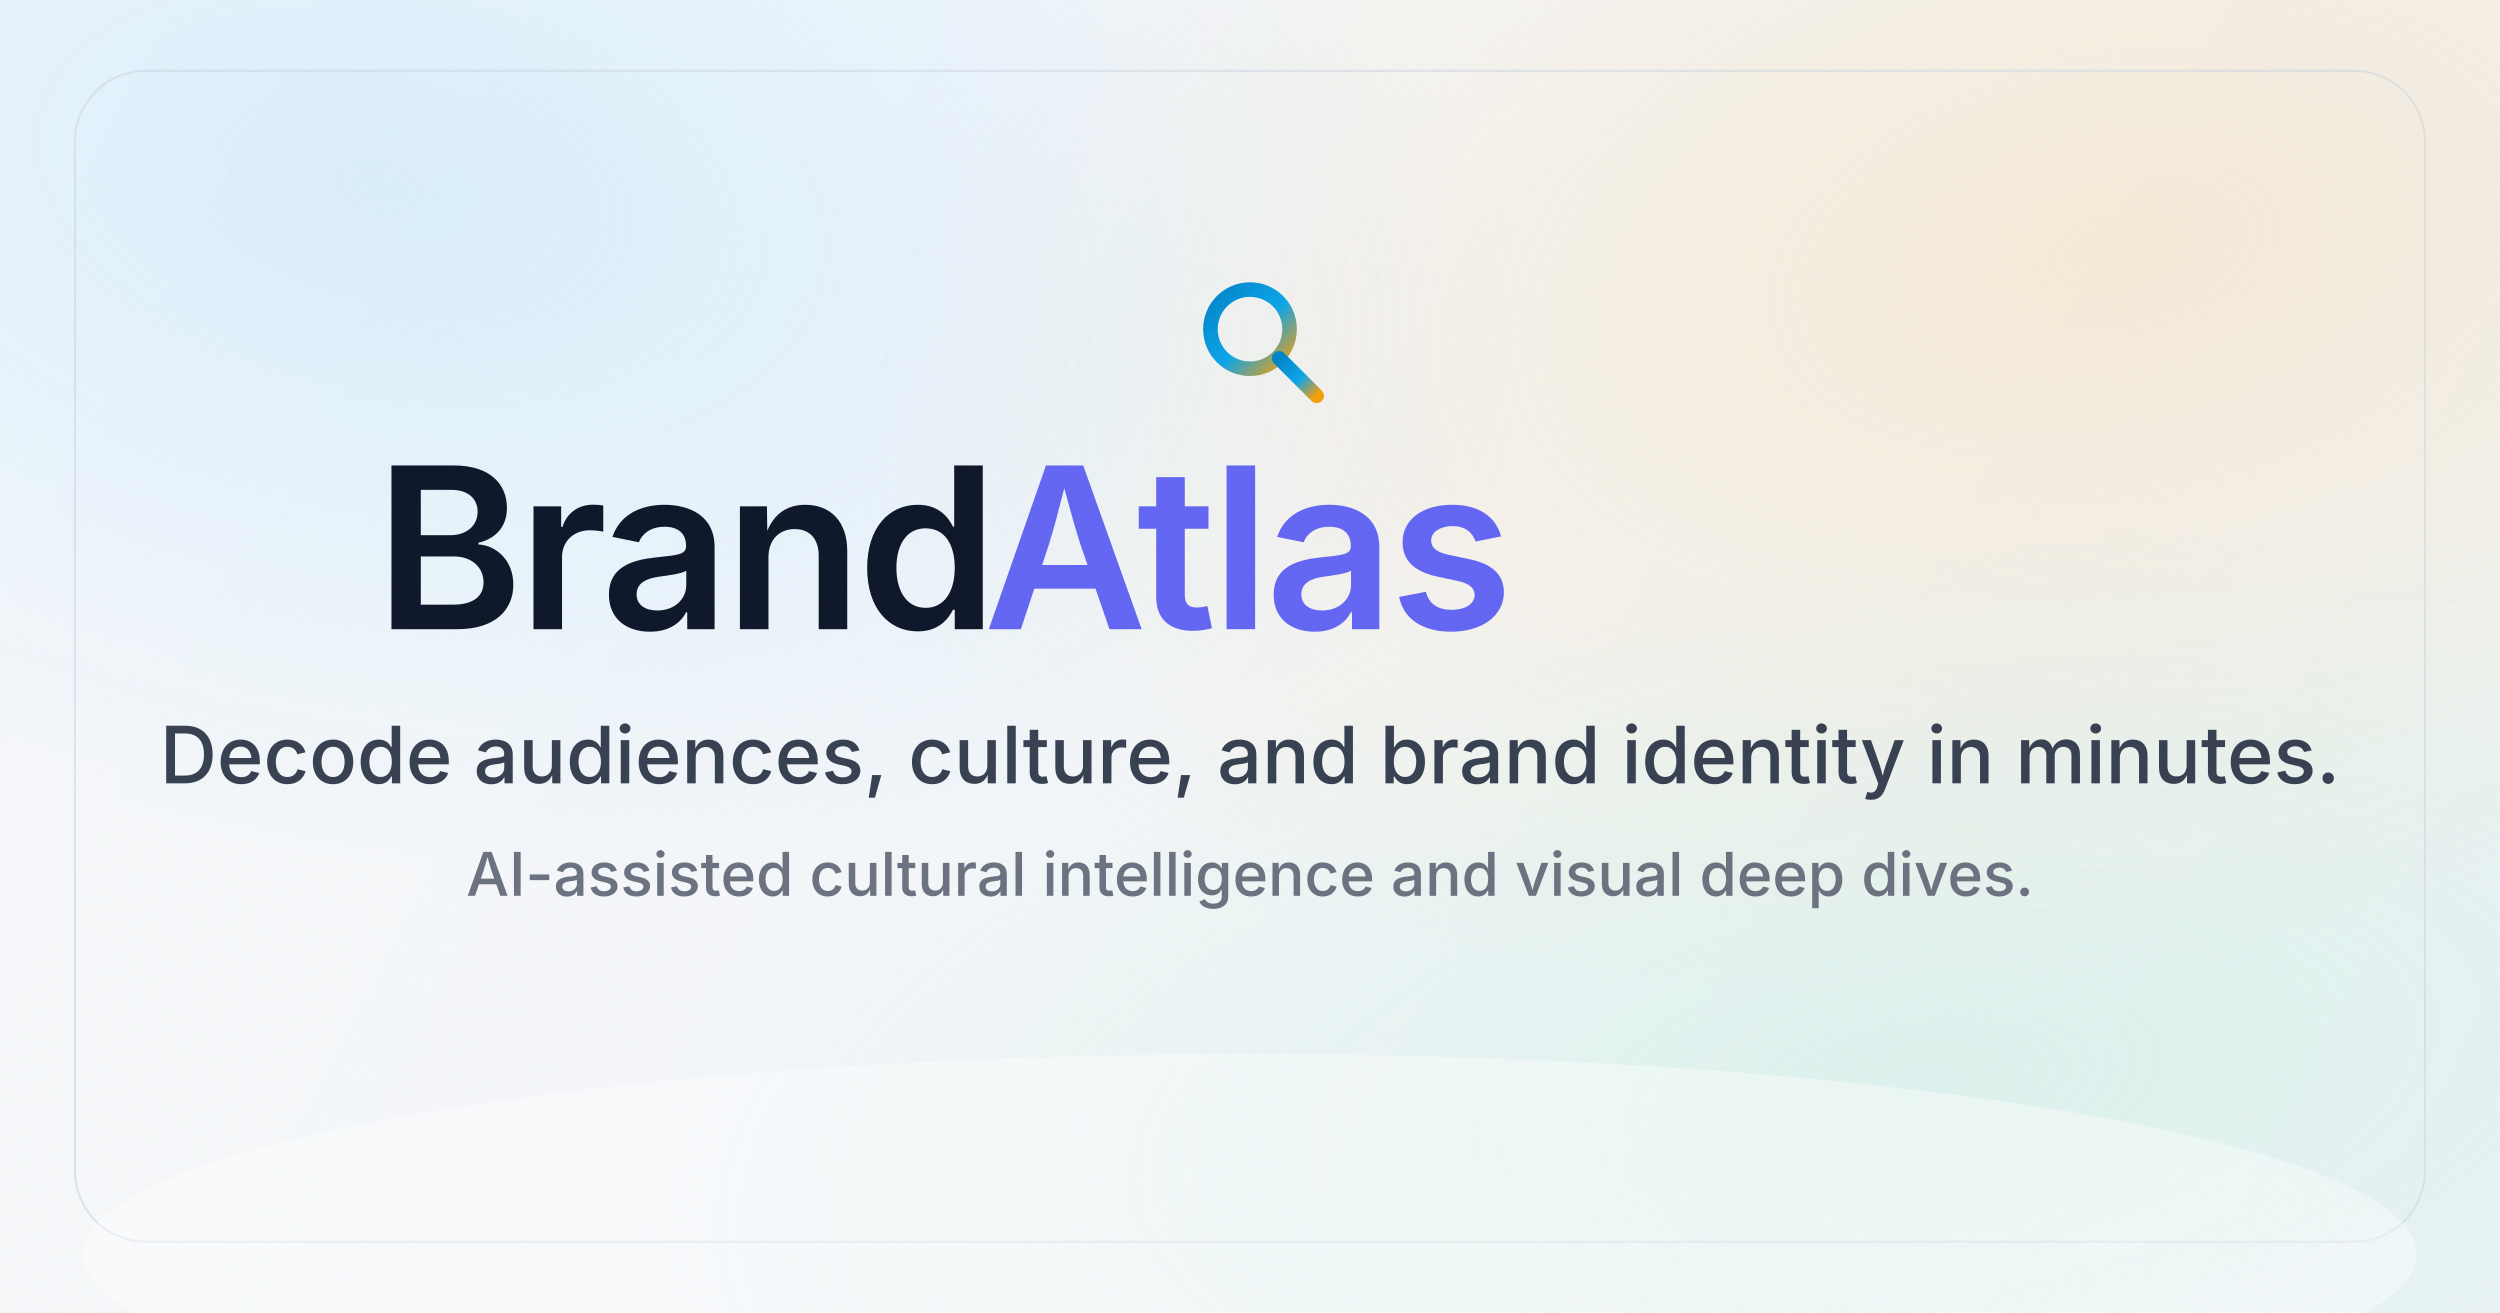
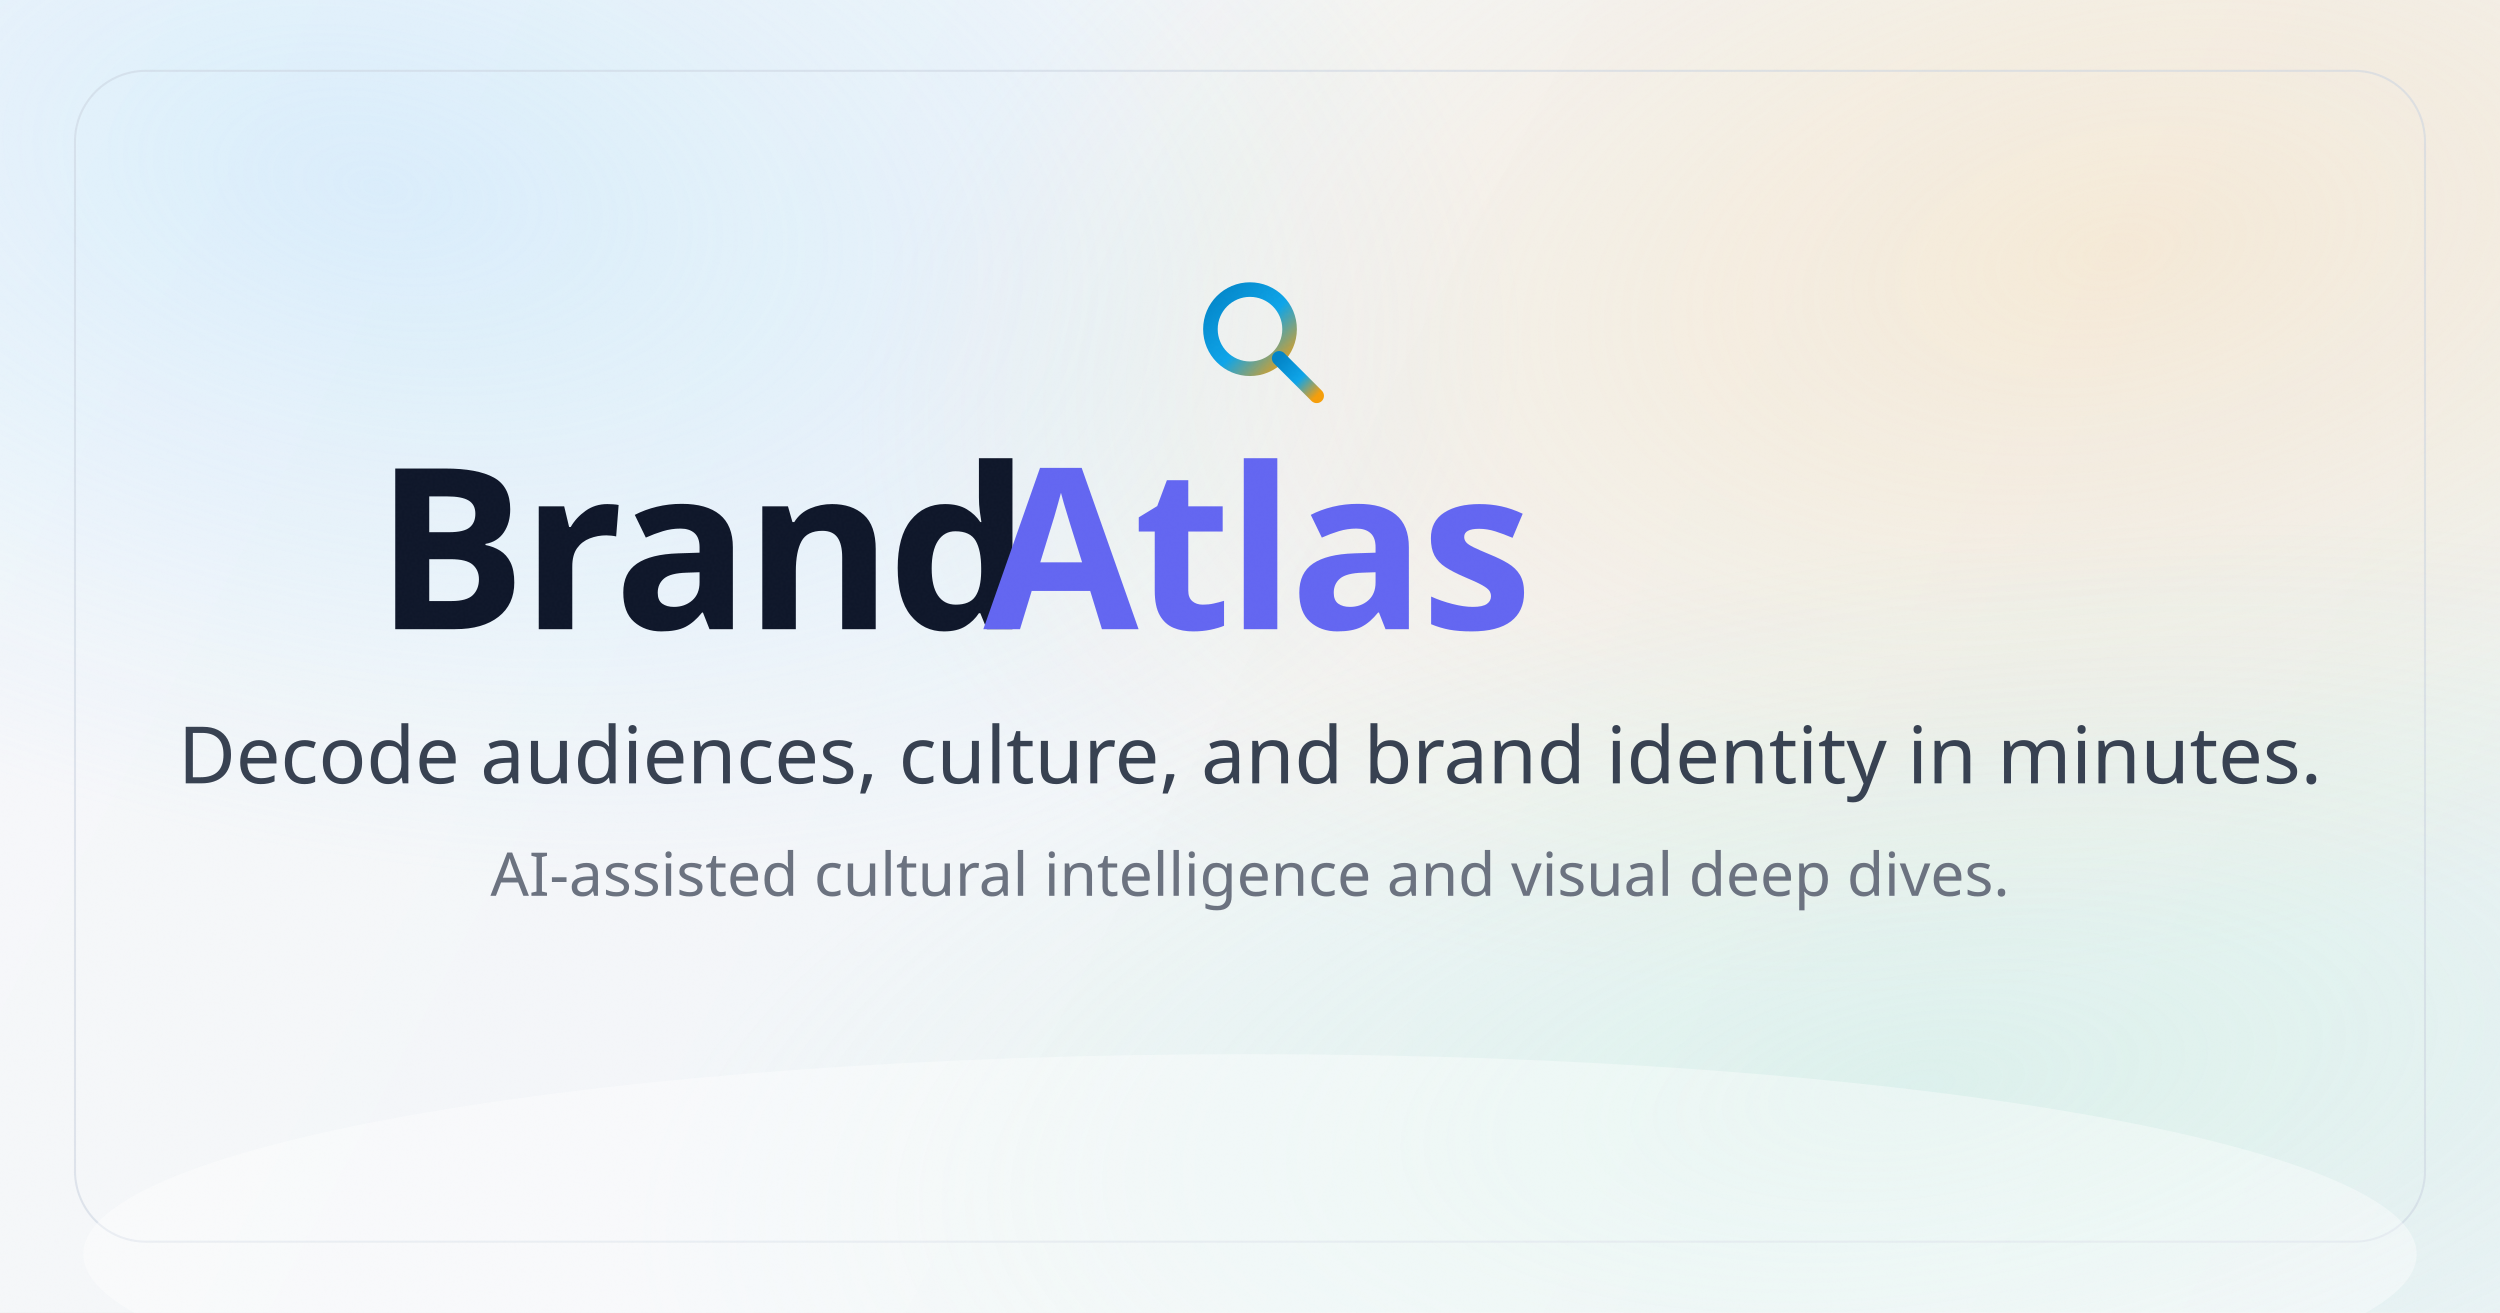
<svg xmlns="http://www.w3.org/2000/svg" width="1200" height="630" viewBox="0 0 1200 630" fill="none">
  <defs>
    <linearGradient id="bg" x1="0" y1="0" x2="1200" y2="630" gradientUnits="userSpaceOnUse">
      <stop offset="0" stop-color="#F7F8FA" />
      <stop offset="1" stop-color="#EEF3F7" />
    </linearGradient>
    <radialGradient id="blobA" cx="0" cy="0" r="1" gradientUnits="userSpaceOnUse" gradientTransform="translate(180 88) rotate(12) scale(560 320)">
      <stop offset="0" stop-color="#99D7FF" stop-opacity="0.30" />
      <stop offset="1" stop-color="#99D7FF" stop-opacity="0" />
    </radialGradient>
    <radialGradient id="blobB" cx="0" cy="0" r="1" gradientUnits="userSpaceOnUse" gradientTransform="translate(1020 120) rotate(-12) scale(620 340)">
      <stop offset="0" stop-color="#FFD08A" stop-opacity="0.30" />
      <stop offset="1" stop-color="#FFD08A" stop-opacity="0" />
    </radialGradient>
    <radialGradient id="blobC" cx="0" cy="0" r="1" gradientUnits="userSpaceOnUse" gradientTransform="translate(920 522) rotate(-8) scale(620 260)">
      <stop offset="0" stop-color="#9AE7C5" stop-opacity="0.22" />
      <stop offset="1" stop-color="#9AE7C5" stop-opacity="0" />
    </radialGradient>
    <linearGradient id="brandGradient" x1="500" y1="0" x2="1110" y2="0">
      <stop offset="0" stop-color="#6366F1" />
      <stop offset="1" stop-color="#D946EF" />
    </linearGradient>
    <linearGradient id="iconGradient" x1="0" y1="0" x2="1" y2="1">
      <stop offset="0" stop-color="#0284C7" />
      <stop offset="0.55" stop-color="#0EA5E9" />
      <stop offset="1" stop-color="#F59E0B" />
    </linearGradient>
    <filter id="noise" x="0" y="0" width="1200" height="630">
      <feTurbulence type="fractalNoise" baseFrequency="0.82" numOctaves="1" seed="6" result="noise" />
      <feComponentTransfer>
        <feFuncA type="table" tableValues="0 0 0.014 0.03" />
      </feComponentTransfer>
    </filter>
  </defs>
  <rect width="1200" height="630" fill="url(#bg)" />
  <rect width="1200" height="630" fill="url(#blobA)" />
  <rect width="1200" height="630" fill="url(#blobB)" />
  <rect width="1200" height="630" fill="url(#blobC)" />
  <circle cx="600" cy="158" r="19" stroke="url(#iconGradient)" stroke-width="7" fill="none" />
  <line x1="614" y1="172" x2="632" y2="190" stroke="url(#iconGradient)" stroke-width="7" stroke-linecap="round" />
-   <text x="180" y="302" font-family="system-ui, -apple-system, Segoe UI, Avenir Next, sans-serif" font-size="108" font-weight="600" letter-spacing="-2.4" fill="#0F172A">Brand</text>
-   <text x="472" y="302" font-family="system-ui, -apple-system, Segoe UI, Avenir Next, sans-serif" font-size="108" font-weight="600" letter-spacing="-2.4" fill="url(#brandGradient)">Atlas</text>
-   <text x="600" y="376" text-anchor="middle" font-family="system-ui, -apple-system, Segoe UI, Avenir Next, sans-serif" font-size="38" font-weight="540" fill="#374151">Decode audiences, culture, and brand identity in minutes.</text>
-   <text x="600" y="430" text-anchor="middle" font-family="system-ui, -apple-system, Segoe UI, Avenir Next, sans-serif" font-size="29" font-weight="500" fill="#6B7280">AI-assisted cultural intelligence and visual deep dives.</text>
+   <text x="180" y="302" font-family="ui-sans-serif, system-ui, sans-serif, Apple Color Emoji, Segoe UI Emoji, Segoe UI Symbol, Noto Color Emoji" font-size="108" font-weight="600" letter-spacing="-2.4" fill="#0F172A">Brand</text>
+   <text x="472" y="302" font-family="ui-sans-serif, system-ui, sans-serif, Apple Color Emoji, Segoe UI Emoji, Segoe UI Symbol, Noto Color Emoji" font-size="108" font-weight="600" letter-spacing="-2.4" fill="url(#brandGradient)">Atlas</text>
+   <text x="600" y="376" text-anchor="middle" font-family="ui-sans-serif, system-ui, sans-serif, Apple Color Emoji, Segoe UI Emoji, Segoe UI Symbol, Noto Color Emoji" font-size="38" font-weight="540" fill="#374151">Decode audiences, culture, and brand identity in minutes.</text>
+   <text x="600" y="430" text-anchor="middle" font-family="ui-sans-serif, system-ui, sans-serif, Apple Color Emoji, Segoe UI Emoji, Segoe UI Symbol, Noto Color Emoji" font-size="29" font-weight="500" fill="#6B7280">AI-assisted cultural intelligence and visual deep dives.</text>
  <rect x="36" y="34" width="1128" height="562" rx="34" stroke="#CBD5E1" stroke-opacity="0.56" fill="none" />
  <ellipse cx="600" cy="602" rx="560" ry="96" fill="#FFFFFF" fill-opacity="0.38" />
  <rect width="1200" height="630" filter="url(#noise)" opacity="0.62" />
</svg>
